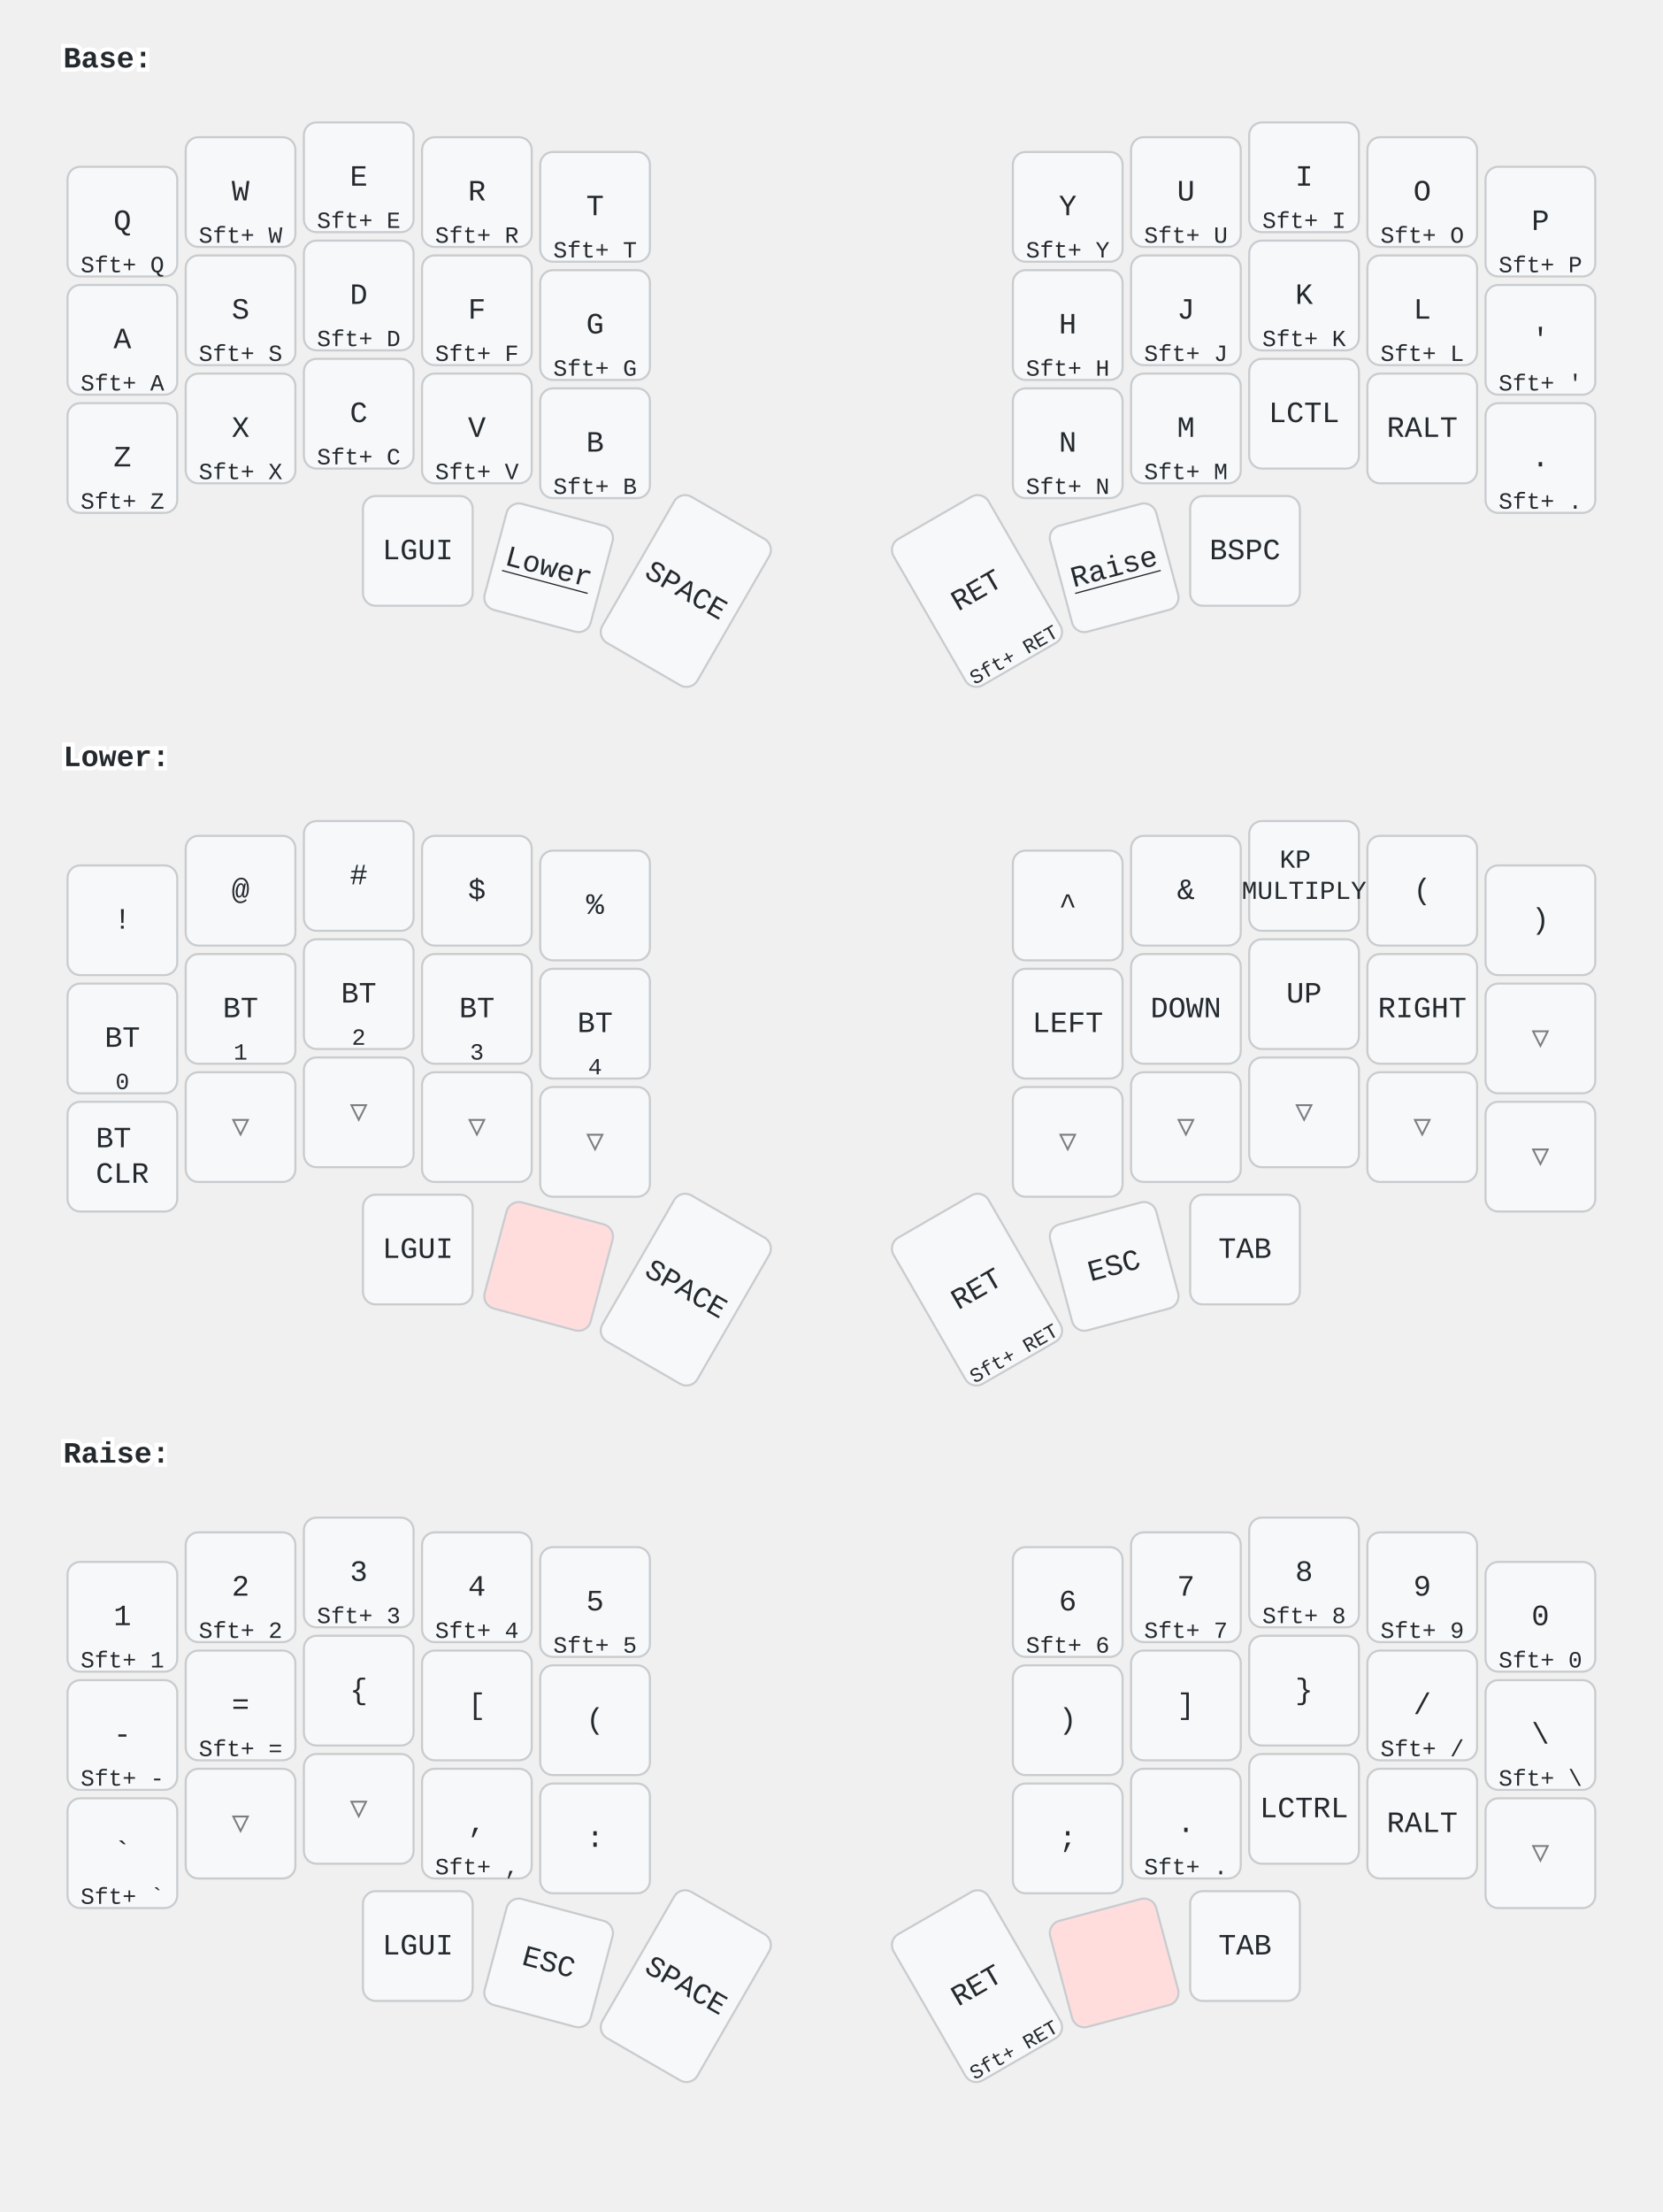
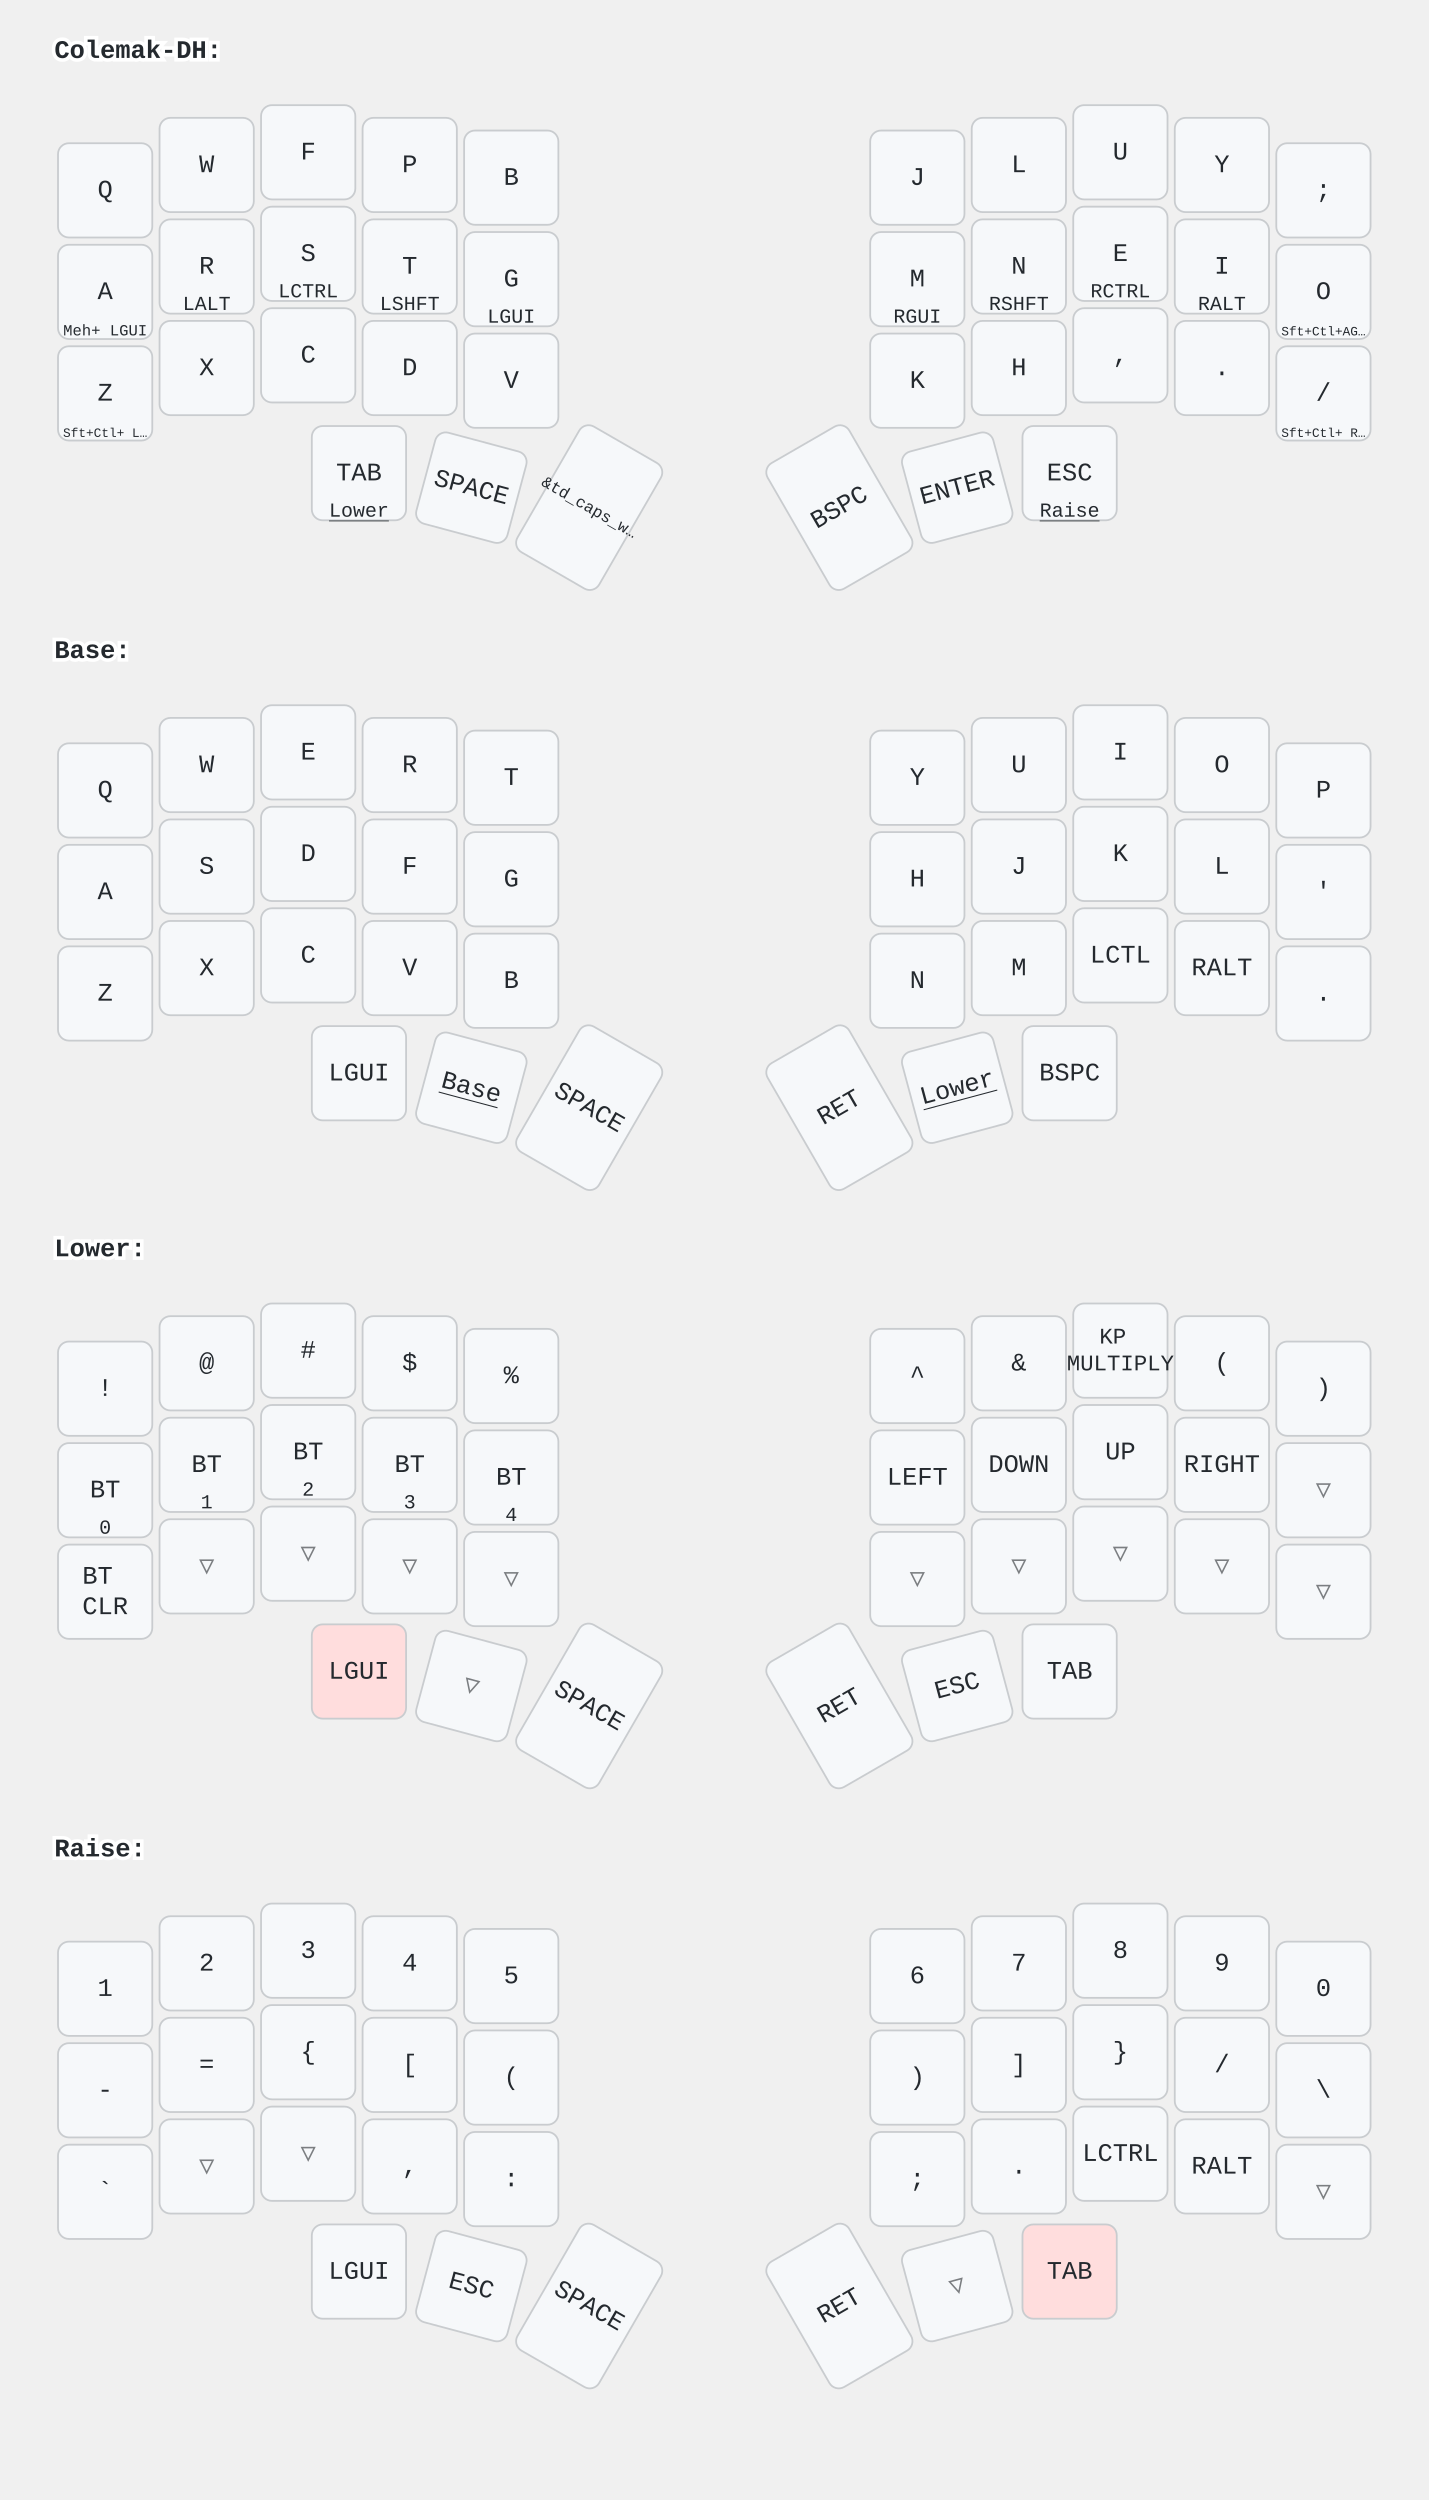
- <svg xmlns="http://www.w3.org/2000/svg" width="788" height="1048" viewBox="0 0 788 1048" class="keymap">
+ <svg xmlns="http://www.w3.org/2000/svg" width="788" height="1379" viewBox="0 0 788 1379" class="keymap">
  <style>/* inherit to force styles through use tags */
svg path {
    fill: inherit;
}

/* font and background color specifications */
svg.keymap {
    font-family: SFMono-Regular,Consolas,Liberation Mono,Menlo,monospace;
    font-size: 14px;
    font-kerning: normal;
    text-rendering: optimizeLegibility;
    fill: #24292e;
}

/* default key styling */
rect.key {
    fill: #f6f8fa;
}

rect.key, rect.combo {
    stroke: #c9cccf;
    stroke-width: 1;
}

/* default key side styling, only used is draw_key_sides is set */
rect.side {
    filter: brightness(90%);
}

/* color accent for combo boxes */
rect.combo, rect.combo-separate {
    fill: #cdf;
}

/* color accent for held keys */
rect.held, rect.combo.held {
    fill: #fdd;
}

/* color accent for ghost (optional) keys */
rect.ghost, rect.combo.ghost {
    stroke-dasharray: 4, 4;
    stroke-width: 2;
}

text {
    text-anchor: middle;
    dominant-baseline: middle;
}

/* styling for layer labels */
text.label {
    font-weight: bold;
    text-anchor: start;
    stroke: white;
    stroke-width: 4;
    paint-order: stroke;
}

/* styling for optional footer */
text.footer {
    text-anchor: end;
    dominant-baseline: auto;
    stroke: white;
    stroke-width: 4;
    paint-order: stroke;
}

/* styling for combo tap, and key hold/shifted label text */
text.combo, text.hold, text.shifted {
    font-size: 11px;
}

text.hold {
    text-anchor: middle;
    dominant-baseline: auto;
}

text.shifted {
    text-anchor: middle;
    dominant-baseline: hanging;
}

text.layer-activator {
    text-decoration: underline;
}

/* styling for hold/shifted label text in combo box */
text.combo.hold, text.combo.shifted {
    font-size: 8px;
}

/* lighter symbol for transparent keys */
text.trans {
    fill: #7b7e81;
}

/* styling for combo dendrons */
path.combo {
    stroke-width: 1;
    stroke: gray;
    fill: none;
}

/* Start Tabler Icons Cleanup */
/* cannot use height/width with glyphs */
.icon-tabler &gt; path {
    fill: inherit;
    stroke: inherit;
    stroke-width: 2;
}
/* hide tabler's default box */
.icon-tabler &gt; path[stroke="none"][fill="none"] {
    visibility: hidden;
}
/* End Tabler Icons Cleanup */
</style>
-   <g transform="translate(30, 0)" class="layer-Base">
+   <g transform="translate(30, 0)" class="layer-Colemak-DH">
+     <text x="0" y="28" class="label" id="Colemak-DH">Colemak-DH:</text>
+     <g transform="translate(0, 56)">
+       <g transform="translate(28, 49)" class="key keypos-0">
+         <rect rx="6" ry="6" x="-26" y="-26" width="52" height="52" class="key" />
+         <text x="0" y="0" class="key tap">Q</text>
+       </g>
+       <g transform="translate(84, 35)" class="key keypos-1">
+         <rect rx="6" ry="6" x="-26" y="-26" width="52" height="52" class="key" />
+         <text x="0" y="0" class="key tap">W</text>
+       </g>
+       <g transform="translate(140, 28)" class="key keypos-2">
+         <rect rx="6" ry="6" x="-26" y="-26" width="52" height="52" class="key" />
+         <text x="0" y="0" class="key tap">F</text>
+       </g>
+       <g transform="translate(196, 35)" class="key keypos-3">
+         <rect rx="6" ry="6" x="-26" y="-26" width="52" height="52" class="key" />
+         <text x="0" y="0" class="key tap">P</text>
+       </g>
+       <g transform="translate(252, 42)" class="key keypos-4">
+         <rect rx="6" ry="6" x="-26" y="-26" width="52" height="52" class="key" />
+         <text x="0" y="0" class="key tap">B</text>
+       </g>
+       <g transform="translate(476, 42)" class="key keypos-5">
+         <rect rx="6" ry="6" x="-26" y="-26" width="52" height="52" class="key" />
+         <text x="0" y="0" class="key tap">J</text>
+       </g>
+       <g transform="translate(532, 35)" class="key keypos-6">
+         <rect rx="6" ry="6" x="-26" y="-26" width="52" height="52" class="key" />
+         <text x="0" y="0" class="key tap">L</text>
+       </g>
+       <g transform="translate(588, 28)" class="key keypos-7">
+         <rect rx="6" ry="6" x="-26" y="-26" width="52" height="52" class="key" />
+         <text x="0" y="0" class="key tap">U</text>
+       </g>
+       <g transform="translate(644, 35)" class="key keypos-8">
+         <rect rx="6" ry="6" x="-26" y="-26" width="52" height="52" class="key" />
+         <text x="0" y="0" class="key tap">Y</text>
+       </g>
+       <g transform="translate(700, 49)" class="key keypos-9">
+         <rect rx="6" ry="6" x="-26" y="-26" width="52" height="52" class="key" />
+         <text x="0" y="0" class="key tap">;</text>
+       </g>
+       <g transform="translate(28, 105)" class="key keypos-10">
+         <rect rx="6" ry="6" x="-26" y="-26" width="52" height="52" class="key" />
+         <text x="0" y="0" class="key tap">A</text>
+         <text x="0" y="24" class="key hold">
+           <tspan style="font-size: 78%">Meh+ LGUI</tspan>
+         </text>
+       </g>
+       <g transform="translate(84, 91)" class="key keypos-11">
+         <rect rx="6" ry="6" x="-26" y="-26" width="52" height="52" class="key" />
+         <text x="0" y="0" class="key tap">R</text>
+         <text x="0" y="24" class="key hold">LALT</text>
+       </g>
+       <g transform="translate(140, 84)" class="key keypos-12">
+         <rect rx="6" ry="6" x="-26" y="-26" width="52" height="52" class="key" />
+         <text x="0" y="0" class="key tap">S</text>
+         <text x="0" y="24" class="key hold">LCTRL</text>
+       </g>
+       <g transform="translate(196, 91)" class="key keypos-13">
+         <rect rx="6" ry="6" x="-26" y="-26" width="52" height="52" class="key" />
+         <text x="0" y="0" class="key tap">T</text>
+         <text x="0" y="24" class="key hold">LSHFT</text>
+       </g>
+       <g transform="translate(252, 98)" class="key keypos-14">
+         <rect rx="6" ry="6" x="-26" y="-26" width="52" height="52" class="key" />
+         <text x="0" y="0" class="key tap">G</text>
+         <text x="0" y="24" class="key hold">LGUI</text>
+       </g>
+       <g transform="translate(476, 98)" class="key keypos-15">
+         <rect rx="6" ry="6" x="-26" y="-26" width="52" height="52" class="key" />
+         <text x="0" y="0" class="key tap">M</text>
+         <text x="0" y="24" class="key hold">RGUI</text>
+       </g>
+       <g transform="translate(532, 91)" class="key keypos-16">
+         <rect rx="6" ry="6" x="-26" y="-26" width="52" height="52" class="key" />
+         <text x="0" y="0" class="key tap">N</text>
+         <text x="0" y="24" class="key hold">RSHFT</text>
+       </g>
+       <g transform="translate(588, 84)" class="key keypos-17">
+         <rect rx="6" ry="6" x="-26" y="-26" width="52" height="52" class="key" />
+         <text x="0" y="0" class="key tap">E</text>
+         <text x="0" y="24" class="key hold">RCTRL</text>
+       </g>
+       <g transform="translate(644, 91)" class="key keypos-18">
+         <rect rx="6" ry="6" x="-26" y="-26" width="52" height="52" class="key" />
+         <text x="0" y="0" class="key tap">I</text>
+         <text x="0" y="24" class="key hold">RALT</text>
+       </g>
+       <g transform="translate(700, 105)" class="key keypos-19">
+         <rect rx="6" ry="6" x="-26" y="-26" width="52" height="52" class="key" />
+         <text x="0" y="0" class="key tap">O</text>
+         <text x="0" y="24" class="key hold">
+           <tspan style="font-size: 64%">Sft+Ctl+AG…</tspan>
+         </text>
+       </g>
+       <g transform="translate(28, 161)" class="key keypos-20">
+         <rect rx="6" ry="6" x="-26" y="-26" width="52" height="52" class="key" />
+         <text x="0" y="0" class="key tap">Z</text>
+         <text x="0" y="24" class="key hold">
+           <tspan style="font-size: 64%">Sft+Ctl+ L…</tspan>
+         </text>
+       </g>
+       <g transform="translate(84, 147)" class="key keypos-21">
+         <rect rx="6" ry="6" x="-26" y="-26" width="52" height="52" class="key" />
+         <text x="0" y="0" class="key tap">X</text>
+       </g>
+       <g transform="translate(140, 140)" class="key keypos-22">
+         <rect rx="6" ry="6" x="-26" y="-26" width="52" height="52" class="key" />
+         <text x="0" y="0" class="key tap">C</text>
+       </g>
+       <g transform="translate(196, 147)" class="key keypos-23">
+         <rect rx="6" ry="6" x="-26" y="-26" width="52" height="52" class="key" />
+         <text x="0" y="0" class="key tap">D</text>
+       </g>
+       <g transform="translate(252, 154)" class="key keypos-24">
+         <rect rx="6" ry="6" x="-26" y="-26" width="52" height="52" class="key" />
+         <text x="0" y="0" class="key tap">V</text>
+       </g>
+       <g transform="translate(476, 154)" class="key keypos-25">
+         <rect rx="6" ry="6" x="-26" y="-26" width="52" height="52" class="key" />
+         <text x="0" y="0" class="key tap">K</text>
+       </g>
+       <g transform="translate(532, 147)" class="key keypos-26">
+         <rect rx="6" ry="6" x="-26" y="-26" width="52" height="52" class="key" />
+         <text x="0" y="0" class="key tap">H</text>
+       </g>
+       <g transform="translate(588, 140)" class="key keypos-27">
+         <rect rx="6" ry="6" x="-26" y="-26" width="52" height="52" class="key" />
+         <text x="0" y="0" class="key tap">,</text>
+       </g>
+       <g transform="translate(644, 147)" class="key keypos-28">
+         <rect rx="6" ry="6" x="-26" y="-26" width="52" height="52" class="key" />
+         <text x="0" y="0" class="key tap">.</text>
+       </g>
+       <g transform="translate(700, 161)" class="key keypos-29">
+         <rect rx="6" ry="6" x="-26" y="-26" width="52" height="52" class="key" />
+         <text x="0" y="0" class="key tap">/</text>
+         <text x="0" y="24" class="key hold">
+           <tspan style="font-size: 64%">Sft+Ctl+ R…</tspan>
+         </text>
+       </g>
+       <g transform="translate(168, 205)" class="key keypos-30">
+         <rect rx="6" ry="6" x="-26" y="-26" width="52" height="52" class="key" />
+         <text x="0" y="0" class="key tap">TAB</text>
+         <a href="#Lower">
+           <text x="0" y="24" class="key hold layer-activator">Lower</text>
+         </a>
+       </g>
+       <g transform="translate(230, 213) rotate(15.0)" class="key keypos-31">
+         <rect rx="6" ry="6" x="-26" y="-26" width="52" height="52" class="key" />
+         <text x="0" y="0" class="key tap">SPACE</text>
+       </g>
+       <g transform="translate(295, 224) rotate(30.0)" class="key keypos-32">
+         <rect rx="6" ry="6" x="-26" y="-40" width="52" height="80" class="key" />
+         <text x="0" y="0" class="key tap">
+           <tspan style="font-size: 64%">&amp;td_caps_w…</tspan>
+         </text>
+       </g>
+       <g transform="translate(433, 224) rotate(-30.0)" class="key keypos-33">
+         <rect rx="6" ry="6" x="-26" y="-40" width="52" height="80" class="key" />
+         <text x="0" y="0" class="key tap">BSPC</text>
+       </g>
+       <g transform="translate(498, 213) rotate(-15.0)" class="key keypos-34">
+         <rect rx="6" ry="6" x="-26" y="-26" width="52" height="52" class="key" />
+         <text x="0" y="0" class="key tap">ENTER</text>
+       </g>
+       <g transform="translate(560, 205)" class="key keypos-35">
+         <rect rx="6" ry="6" x="-26" y="-26" width="52" height="52" class="key" />
+         <text x="0" y="0" class="key tap">ESC</text>
+         <a href="#Raise">
+           <text x="0" y="24" class="key hold layer-activator">Raise</text>
+         </a>
+       </g>
+     </g>
+   </g>
+   <g transform="translate(30, 331)" class="layer-Base">
    <text x="0" y="28" class="label" id="Base">Base:</text>
    <g transform="translate(0, 56)">
      <g transform="translate(28, 49)" class="key keypos-0">
        <rect rx="6" ry="6" x="-26" y="-26" width="52" height="52" class="key" />
        <text x="0" y="0" class="key tap">Q</text>
-         <text x="0" y="24" class="key hold">Sft+ Q</text>
      </g>
      <g transform="translate(84, 35)" class="key keypos-1">
        <rect rx="6" ry="6" x="-26" y="-26" width="52" height="52" class="key" />
        <text x="0" y="0" class="key tap">W</text>
-         <text x="0" y="24" class="key hold">Sft+ W</text>
      </g>
      <g transform="translate(140, 28)" class="key keypos-2">
        <rect rx="6" ry="6" x="-26" y="-26" width="52" height="52" class="key" />
        <text x="0" y="0" class="key tap">E</text>
-         <text x="0" y="24" class="key hold">Sft+ E</text>
      </g>
      <g transform="translate(196, 35)" class="key keypos-3">
        <rect rx="6" ry="6" x="-26" y="-26" width="52" height="52" class="key" />
        <text x="0" y="0" class="key tap">R</text>
-         <text x="0" y="24" class="key hold">Sft+ R</text>
      </g>
      <g transform="translate(252, 42)" class="key keypos-4">
        <rect rx="6" ry="6" x="-26" y="-26" width="52" height="52" class="key" />
        <text x="0" y="0" class="key tap">T</text>
-         <text x="0" y="24" class="key hold">Sft+ T</text>
      </g>
      <g transform="translate(476, 42)" class="key keypos-5">
        <rect rx="6" ry="6" x="-26" y="-26" width="52" height="52" class="key" />
        <text x="0" y="0" class="key tap">Y</text>
-         <text x="0" y="24" class="key hold">Sft+ Y</text>
      </g>
      <g transform="translate(532, 35)" class="key keypos-6">
        <rect rx="6" ry="6" x="-26" y="-26" width="52" height="52" class="key" />
        <text x="0" y="0" class="key tap">U</text>
-         <text x="0" y="24" class="key hold">Sft+ U</text>
      </g>
      <g transform="translate(588, 28)" class="key keypos-7">
        <rect rx="6" ry="6" x="-26" y="-26" width="52" height="52" class="key" />
        <text x="0" y="0" class="key tap">I</text>
-         <text x="0" y="24" class="key hold">Sft+ I</text>
      </g>
      <g transform="translate(644, 35)" class="key keypos-8">
        <rect rx="6" ry="6" x="-26" y="-26" width="52" height="52" class="key" />
        <text x="0" y="0" class="key tap">O</text>
-         <text x="0" y="24" class="key hold">Sft+ O</text>
      </g>
      <g transform="translate(700, 49)" class="key keypos-9">
        <rect rx="6" ry="6" x="-26" y="-26" width="52" height="52" class="key" />
        <text x="0" y="0" class="key tap">P</text>
-         <text x="0" y="24" class="key hold">Sft+ P</text>
      </g>
      <g transform="translate(28, 105)" class="key keypos-10">
        <rect rx="6" ry="6" x="-26" y="-26" width="52" height="52" class="key" />
        <text x="0" y="0" class="key tap">A</text>
-         <text x="0" y="24" class="key hold">Sft+ A</text>
      </g>
      <g transform="translate(84, 91)" class="key keypos-11">
        <rect rx="6" ry="6" x="-26" y="-26" width="52" height="52" class="key" />
        <text x="0" y="0" class="key tap">S</text>
-         <text x="0" y="24" class="key hold">Sft+ S</text>
      </g>
      <g transform="translate(140, 84)" class="key keypos-12">
        <rect rx="6" ry="6" x="-26" y="-26" width="52" height="52" class="key" />
        <text x="0" y="0" class="key tap">D</text>
-         <text x="0" y="24" class="key hold">Sft+ D</text>
      </g>
      <g transform="translate(196, 91)" class="key keypos-13">
        <rect rx="6" ry="6" x="-26" y="-26" width="52" height="52" class="key" />
        <text x="0" y="0" class="key tap">F</text>
-         <text x="0" y="24" class="key hold">Sft+ F</text>
      </g>
      <g transform="translate(252, 98)" class="key keypos-14">
        <rect rx="6" ry="6" x="-26" y="-26" width="52" height="52" class="key" />
        <text x="0" y="0" class="key tap">G</text>
-         <text x="0" y="24" class="key hold">Sft+ G</text>
      </g>
      <g transform="translate(476, 98)" class="key keypos-15">
        <rect rx="6" ry="6" x="-26" y="-26" width="52" height="52" class="key" />
        <text x="0" y="0" class="key tap">H</text>
-         <text x="0" y="24" class="key hold">Sft+ H</text>
      </g>
      <g transform="translate(532, 91)" class="key keypos-16">
        <rect rx="6" ry="6" x="-26" y="-26" width="52" height="52" class="key" />
        <text x="0" y="0" class="key tap">J</text>
-         <text x="0" y="24" class="key hold">Sft+ J</text>
      </g>
      <g transform="translate(588, 84)" class="key keypos-17">
        <rect rx="6" ry="6" x="-26" y="-26" width="52" height="52" class="key" />
        <text x="0" y="0" class="key tap">K</text>
-         <text x="0" y="24" class="key hold">Sft+ K</text>
      </g>
      <g transform="translate(644, 91)" class="key keypos-18">
        <rect rx="6" ry="6" x="-26" y="-26" width="52" height="52" class="key" />
        <text x="0" y="0" class="key tap">L</text>
-         <text x="0" y="24" class="key hold">Sft+ L</text>
      </g>
      <g transform="translate(700, 105)" class="key keypos-19">
        <rect rx="6" ry="6" x="-26" y="-26" width="52" height="52" class="key" />
        <text x="0" y="0" class="key tap">'</text>
-         <text x="0" y="24" class="key hold">Sft+ '</text>
      </g>
      <g transform="translate(28, 161)" class="key keypos-20">
        <rect rx="6" ry="6" x="-26" y="-26" width="52" height="52" class="key" />
        <text x="0" y="0" class="key tap">Z</text>
-         <text x="0" y="24" class="key hold">Sft+ Z</text>
      </g>
      <g transform="translate(84, 147)" class="key keypos-21">
        <rect rx="6" ry="6" x="-26" y="-26" width="52" height="52" class="key" />
        <text x="0" y="0" class="key tap">X</text>
-         <text x="0" y="24" class="key hold">Sft+ X</text>
      </g>
      <g transform="translate(140, 140)" class="key keypos-22">
        <rect rx="6" ry="6" x="-26" y="-26" width="52" height="52" class="key" />
        <text x="0" y="0" class="key tap">C</text>
-         <text x="0" y="24" class="key hold">Sft+ C</text>
      </g>
      <g transform="translate(196, 147)" class="key keypos-23">
        <rect rx="6" ry="6" x="-26" y="-26" width="52" height="52" class="key" />
        <text x="0" y="0" class="key tap">V</text>
-         <text x="0" y="24" class="key hold">Sft+ V</text>
      </g>
      <g transform="translate(252, 154)" class="key keypos-24">
        <rect rx="6" ry="6" x="-26" y="-26" width="52" height="52" class="key" />
        <text x="0" y="0" class="key tap">B</text>
-         <text x="0" y="24" class="key hold">Sft+ B</text>
      </g>
      <g transform="translate(476, 154)" class="key keypos-25">
        <rect rx="6" ry="6" x="-26" y="-26" width="52" height="52" class="key" />
        <text x="0" y="0" class="key tap">N</text>
-         <text x="0" y="24" class="key hold">Sft+ N</text>
      </g>
      <g transform="translate(532, 147)" class="key keypos-26">
        <rect rx="6" ry="6" x="-26" y="-26" width="52" height="52" class="key" />
        <text x="0" y="0" class="key tap">M</text>
-         <text x="0" y="24" class="key hold">Sft+ M</text>
      </g>
      <g transform="translate(588, 140)" class="key keypos-27">
        <rect rx="6" ry="6" x="-26" y="-26" width="52" height="52" class="key" />
        <text x="0" y="0" class="key tap">LCTL</text>
      </g>
      <g transform="translate(644, 147)" class="key keypos-28">
        <rect rx="6" ry="6" x="-26" y="-26" width="52" height="52" class="key" />
        <text x="0" y="0" class="key tap">RALT</text>
      </g>
      <g transform="translate(700, 161)" class="key keypos-29">
        <rect rx="6" ry="6" x="-26" y="-26" width="52" height="52" class="key" />
        <text x="0" y="0" class="key tap">.</text>
-         <text x="0" y="24" class="key hold">Sft+ .</text>
      </g>
      <g transform="translate(168, 205)" class="key keypos-30">
        <rect rx="6" ry="6" x="-26" y="-26" width="52" height="52" class="key" />
        <text x="0" y="0" class="key tap">LGUI</text>
      </g>
      <g transform="translate(230, 213) rotate(15.0)" class="key keypos-31">
+         <rect rx="6" ry="6" x="-26" y="-26" width="52" height="52" class="key" />
+         <a href="#Base">
+           <text x="0" y="0" class="key tap layer-activator">Base</text>
+         </a>
+       </g>
+       <g transform="translate(295, 224) rotate(30.0)" class="key keypos-32">
+         <rect rx="6" ry="6" x="-26" y="-40" width="52" height="80" class="key" />
+         <text x="0" y="0" class="key tap">SPACE</text>
+       </g>
+       <g transform="translate(433, 224) rotate(-30.0)" class="key keypos-33">
+         <rect rx="6" ry="6" x="-26" y="-40" width="52" height="80" class="key" />
+         <text x="0" y="0" class="key tap">RET</text>
+       </g>
+       <g transform="translate(498, 213) rotate(-15.0)" class="key keypos-34">
        <rect rx="6" ry="6" x="-26" y="-26" width="52" height="52" class="key" />
        <a href="#Lower">
          <text x="0" y="0" class="key tap layer-activator">Lower</text>
        </a>
      </g>
-       <g transform="translate(295, 224) rotate(30.0)" class="key keypos-32">
-         <rect rx="6" ry="6" x="-26" y="-40" width="52" height="80" class="key" />
-         <text x="0" y="0" class="key tap">SPACE</text>
-       </g>
-       <g transform="translate(433, 224) rotate(-30.0)" class="key keypos-33">
-         <rect rx="6" ry="6" x="-26" y="-40" width="52" height="80" class="key" />
-         <text x="0" y="0" class="key tap">RET</text>
-         <text x="0" y="38" class="key hold">
-           <tspan style="font-size: 88%">Sft+ RET</tspan>
-         </text>
-       </g>
-       <g transform="translate(498, 213) rotate(-15.0)" class="key keypos-34">
-         <rect rx="6" ry="6" x="-26" y="-26" width="52" height="52" class="key" />
-         <a href="#Raise">
-           <text x="0" y="0" class="key tap layer-activator">Raise</text>
-         </a>
-       </g>
      <g transform="translate(560, 205)" class="key keypos-35">
        <rect rx="6" ry="6" x="-26" y="-26" width="52" height="52" class="key" />
        <text x="0" y="0" class="key tap">BSPC</text>
      </g>
    </g>
  </g>
-   <g transform="translate(30, 331)" class="layer-Lower">
+   <g transform="translate(30, 661)" class="layer-Lower">
    <text x="0" y="28" class="label" id="Lower">Lower:</text>
    <g transform="translate(0, 56)">
      <g transform="translate(28, 49)" class="key keypos-0">
        <rect rx="6" ry="6" x="-26" y="-26" width="52" height="52" class="key" />
        <text x="0" y="0" class="key tap">!</text>
      </g>
      <g transform="translate(84, 35)" class="key keypos-1">
        <rect rx="6" ry="6" x="-26" y="-26" width="52" height="52" class="key" />
        <text x="0" y="0" class="key tap">@</text>
      </g>
      <g transform="translate(140, 28)" class="key keypos-2">
        <rect rx="6" ry="6" x="-26" y="-26" width="52" height="52" class="key" />
        <text x="0" y="0" class="key tap">#</text>
      </g>
      <g transform="translate(196, 35)" class="key keypos-3">
        <rect rx="6" ry="6" x="-26" y="-26" width="52" height="52" class="key" />
        <text x="0" y="0" class="key tap">$</text>
      </g>
      <g transform="translate(252, 42)" class="key keypos-4">
        <rect rx="6" ry="6" x="-26" y="-26" width="52" height="52" class="key" />
        <text x="0" y="0" class="key tap">%</text>
      </g>
      <g transform="translate(476, 42)" class="key keypos-5">
        <rect rx="6" ry="6" x="-26" y="-26" width="52" height="52" class="key" />
        <text x="0" y="0" class="key tap">^</text>
      </g>
      <g transform="translate(532, 35)" class="key keypos-6">
        <rect rx="6" ry="6" x="-26" y="-26" width="52" height="52" class="key" />
        <text x="0" y="0" class="key tap">&amp;</text>
      </g>
      <g transform="translate(588, 28)" class="key keypos-7">
        <rect rx="6" ry="6" x="-26" y="-26" width="52" height="52" class="key" />
        <text x="0" y="0" class="key tap">
          <tspan x="0" dy="-0.6em" style="font-size: 88%">KP</tspan>
          <tspan x="0" dy="1.2em" style="font-size: 88%">MULTIPLY</tspan>
        </text>
      </g>
      <g transform="translate(644, 35)" class="key keypos-8">
        <rect rx="6" ry="6" x="-26" y="-26" width="52" height="52" class="key" />
        <text x="0" y="0" class="key tap">(</text>
      </g>
      <g transform="translate(700, 49)" class="key keypos-9">
        <rect rx="6" ry="6" x="-26" y="-26" width="52" height="52" class="key" />
        <text x="0" y="0" class="key tap">)</text>
      </g>
      <g transform="translate(28, 105)" class="key keypos-10">
        <rect rx="6" ry="6" x="-26" y="-26" width="52" height="52" class="key" />
        <text x="0" y="0" class="key tap">BT</text>
        <text x="0" y="24" class="key hold">0</text>
      </g>
      <g transform="translate(84, 91)" class="key keypos-11">
        <rect rx="6" ry="6" x="-26" y="-26" width="52" height="52" class="key" />
        <text x="0" y="0" class="key tap">BT</text>
        <text x="0" y="24" class="key hold">1</text>
      </g>
      <g transform="translate(140, 84)" class="key keypos-12">
        <rect rx="6" ry="6" x="-26" y="-26" width="52" height="52" class="key" />
        <text x="0" y="0" class="key tap">BT</text>
        <text x="0" y="24" class="key hold">2</text>
      </g>
      <g transform="translate(196, 91)" class="key keypos-13">
        <rect rx="6" ry="6" x="-26" y="-26" width="52" height="52" class="key" />
        <text x="0" y="0" class="key tap">BT</text>
        <text x="0" y="24" class="key hold">3</text>
      </g>
      <g transform="translate(252, 98)" class="key keypos-14">
        <rect rx="6" ry="6" x="-26" y="-26" width="52" height="52" class="key" />
        <text x="0" y="0" class="key tap">BT</text>
        <text x="0" y="24" class="key hold">4</text>
      </g>
      <g transform="translate(476, 98)" class="key keypos-15">
        <rect rx="6" ry="6" x="-26" y="-26" width="52" height="52" class="key" />
        <text x="0" y="0" class="key tap">LEFT</text>
      </g>
      <g transform="translate(532, 91)" class="key keypos-16">
        <rect rx="6" ry="6" x="-26" y="-26" width="52" height="52" class="key" />
        <text x="0" y="0" class="key tap">DOWN</text>
      </g>
      <g transform="translate(588, 84)" class="key keypos-17">
        <rect rx="6" ry="6" x="-26" y="-26" width="52" height="52" class="key" />
        <text x="0" y="0" class="key tap">UP</text>
      </g>
      <g transform="translate(644, 91)" class="key keypos-18">
        <rect rx="6" ry="6" x="-26" y="-26" width="52" height="52" class="key" />
        <text x="0" y="0" class="key tap">RIGHT</text>
      </g>
      <g transform="translate(700, 105)" class="key trans keypos-19">
        <rect rx="6" ry="6" x="-26" y="-26" width="52" height="52" class="key trans" />
        <text x="0" y="0" class="key trans tap">▽</text>
      </g>
      <g transform="translate(28, 161)" class="key keypos-20">
        <rect rx="6" ry="6" x="-26" y="-26" width="52" height="52" class="key" />
        <text x="0" y="0" class="key tap">
          <tspan x="0" dy="-0.6em">BT</tspan>
          <tspan x="0" dy="1.2em">CLR</tspan>
        </text>
      </g>
      <g transform="translate(84, 147)" class="key trans keypos-21">
        <rect rx="6" ry="6" x="-26" y="-26" width="52" height="52" class="key trans" />
        <text x="0" y="0" class="key trans tap">▽</text>
      </g>
      <g transform="translate(140, 140)" class="key trans keypos-22">
        <rect rx="6" ry="6" x="-26" y="-26" width="52" height="52" class="key trans" />
        <text x="0" y="0" class="key trans tap">▽</text>
      </g>
      <g transform="translate(196, 147)" class="key trans keypos-23">
        <rect rx="6" ry="6" x="-26" y="-26" width="52" height="52" class="key trans" />
        <text x="0" y="0" class="key trans tap">▽</text>
      </g>
      <g transform="translate(252, 154)" class="key trans keypos-24">
        <rect rx="6" ry="6" x="-26" y="-26" width="52" height="52" class="key trans" />
        <text x="0" y="0" class="key trans tap">▽</text>
      </g>
      <g transform="translate(476, 154)" class="key trans keypos-25">
        <rect rx="6" ry="6" x="-26" y="-26" width="52" height="52" class="key trans" />
        <text x="0" y="0" class="key trans tap">▽</text>
      </g>
      <g transform="translate(532, 147)" class="key trans keypos-26">
        <rect rx="6" ry="6" x="-26" y="-26" width="52" height="52" class="key trans" />
        <text x="0" y="0" class="key trans tap">▽</text>
      </g>
      <g transform="translate(588, 140)" class="key trans keypos-27">
        <rect rx="6" ry="6" x="-26" y="-26" width="52" height="52" class="key trans" />
        <text x="0" y="0" class="key trans tap">▽</text>
      </g>
      <g transform="translate(644, 147)" class="key trans keypos-28">
        <rect rx="6" ry="6" x="-26" y="-26" width="52" height="52" class="key trans" />
        <text x="0" y="0" class="key trans tap">▽</text>
      </g>
      <g transform="translate(700, 161)" class="key trans keypos-29">
        <rect rx="6" ry="6" x="-26" y="-26" width="52" height="52" class="key trans" />
        <text x="0" y="0" class="key trans tap">▽</text>
      </g>
-       <g transform="translate(168, 205)" class="key keypos-30">
-         <rect rx="6" ry="6" x="-26" y="-26" width="52" height="52" class="key" />
-         <text x="0" y="0" class="key tap">LGUI</text>
-       </g>
-       <g transform="translate(230, 213) rotate(15.0)" class="key held keypos-31">
+       <g transform="translate(168, 205)" class="key held keypos-30">
        <rect rx="6" ry="6" x="-26" y="-26" width="52" height="52" class="key held" />
+         <text x="0" y="0" class="key held tap">LGUI</text>
+       </g>
+       <g transform="translate(230, 213) rotate(15.0)" class="key trans keypos-31">
+         <rect rx="6" ry="6" x="-26" y="-26" width="52" height="52" class="key trans" />
+         <text x="0" y="0" class="key trans tap">▽</text>
      </g>
      <g transform="translate(295, 224) rotate(30.0)" class="key keypos-32">
        <rect rx="6" ry="6" x="-26" y="-40" width="52" height="80" class="key" />
        <text x="0" y="0" class="key tap">SPACE</text>
      </g>
      <g transform="translate(433, 224) rotate(-30.0)" class="key keypos-33">
        <rect rx="6" ry="6" x="-26" y="-40" width="52" height="80" class="key" />
        <text x="0" y="0" class="key tap">RET</text>
-         <text x="0" y="38" class="key hold">
-           <tspan style="font-size: 88%">Sft+ RET</tspan>
-         </text>
      </g>
      <g transform="translate(498, 213) rotate(-15.0)" class="key keypos-34">
        <rect rx="6" ry="6" x="-26" y="-26" width="52" height="52" class="key" />
        <text x="0" y="0" class="key tap">ESC</text>
      </g>
      <g transform="translate(560, 205)" class="key keypos-35">
        <rect rx="6" ry="6" x="-26" y="-26" width="52" height="52" class="key" />
        <text x="0" y="0" class="key tap">TAB</text>
      </g>
    </g>
  </g>
-   <g transform="translate(30, 661)" class="layer-Raise">
+   <g transform="translate(30, 992)" class="layer-Raise">
    <text x="0" y="28" class="label" id="Raise">Raise:</text>
    <g transform="translate(0, 56)">
      <g transform="translate(28, 49)" class="key keypos-0">
        <rect rx="6" ry="6" x="-26" y="-26" width="52" height="52" class="key" />
        <text x="0" y="0" class="key tap">1</text>
-         <text x="0" y="24" class="key hold">Sft+ 1</text>
      </g>
      <g transform="translate(84, 35)" class="key keypos-1">
        <rect rx="6" ry="6" x="-26" y="-26" width="52" height="52" class="key" />
        <text x="0" y="0" class="key tap">2</text>
-         <text x="0" y="24" class="key hold">Sft+ 2</text>
      </g>
      <g transform="translate(140, 28)" class="key keypos-2">
        <rect rx="6" ry="6" x="-26" y="-26" width="52" height="52" class="key" />
        <text x="0" y="0" class="key tap">3</text>
-         <text x="0" y="24" class="key hold">Sft+ 3</text>
      </g>
      <g transform="translate(196, 35)" class="key keypos-3">
        <rect rx="6" ry="6" x="-26" y="-26" width="52" height="52" class="key" />
        <text x="0" y="0" class="key tap">4</text>
-         <text x="0" y="24" class="key hold">Sft+ 4</text>
      </g>
      <g transform="translate(252, 42)" class="key keypos-4">
        <rect rx="6" ry="6" x="-26" y="-26" width="52" height="52" class="key" />
        <text x="0" y="0" class="key tap">5</text>
-         <text x="0" y="24" class="key hold">Sft+ 5</text>
      </g>
      <g transform="translate(476, 42)" class="key keypos-5">
        <rect rx="6" ry="6" x="-26" y="-26" width="52" height="52" class="key" />
        <text x="0" y="0" class="key tap">6</text>
-         <text x="0" y="24" class="key hold">Sft+ 6</text>
      </g>
      <g transform="translate(532, 35)" class="key keypos-6">
        <rect rx="6" ry="6" x="-26" y="-26" width="52" height="52" class="key" />
        <text x="0" y="0" class="key tap">7</text>
-         <text x="0" y="24" class="key hold">Sft+ 7</text>
      </g>
      <g transform="translate(588, 28)" class="key keypos-7">
        <rect rx="6" ry="6" x="-26" y="-26" width="52" height="52" class="key" />
        <text x="0" y="0" class="key tap">8</text>
-         <text x="0" y="24" class="key hold">Sft+ 8</text>
      </g>
      <g transform="translate(644, 35)" class="key keypos-8">
        <rect rx="6" ry="6" x="-26" y="-26" width="52" height="52" class="key" />
        <text x="0" y="0" class="key tap">9</text>
-         <text x="0" y="24" class="key hold">Sft+ 9</text>
      </g>
      <g transform="translate(700, 49)" class="key keypos-9">
        <rect rx="6" ry="6" x="-26" y="-26" width="52" height="52" class="key" />
        <text x="0" y="0" class="key tap">0</text>
-         <text x="0" y="24" class="key hold">Sft+ 0</text>
      </g>
      <g transform="translate(28, 105)" class="key keypos-10">
        <rect rx="6" ry="6" x="-26" y="-26" width="52" height="52" class="key" />
        <text x="0" y="0" class="key tap">-</text>
-         <text x="0" y="24" class="key hold">Sft+ -</text>
      </g>
      <g transform="translate(84, 91)" class="key keypos-11">
        <rect rx="6" ry="6" x="-26" y="-26" width="52" height="52" class="key" />
        <text x="0" y="0" class="key tap">=</text>
-         <text x="0" y="24" class="key hold">Sft+ =</text>
      </g>
      <g transform="translate(140, 84)" class="key keypos-12">
        <rect rx="6" ry="6" x="-26" y="-26" width="52" height="52" class="key" />
        <text x="0" y="0" class="key tap">{</text>
      </g>
      <g transform="translate(196, 91)" class="key keypos-13">
        <rect rx="6" ry="6" x="-26" y="-26" width="52" height="52" class="key" />
        <text x="0" y="0" class="key tap">[</text>
      </g>
      <g transform="translate(252, 98)" class="key keypos-14">
        <rect rx="6" ry="6" x="-26" y="-26" width="52" height="52" class="key" />
        <text x="0" y="0" class="key tap">(</text>
      </g>
      <g transform="translate(476, 98)" class="key keypos-15">
        <rect rx="6" ry="6" x="-26" y="-26" width="52" height="52" class="key" />
        <text x="0" y="0" class="key tap">)</text>
      </g>
      <g transform="translate(532, 91)" class="key keypos-16">
        <rect rx="6" ry="6" x="-26" y="-26" width="52" height="52" class="key" />
        <text x="0" y="0" class="key tap">]</text>
      </g>
      <g transform="translate(588, 84)" class="key keypos-17">
        <rect rx="6" ry="6" x="-26" y="-26" width="52" height="52" class="key" />
        <text x="0" y="0" class="key tap">}</text>
      </g>
      <g transform="translate(644, 91)" class="key keypos-18">
        <rect rx="6" ry="6" x="-26" y="-26" width="52" height="52" class="key" />
        <text x="0" y="0" class="key tap">/</text>
-         <text x="0" y="24" class="key hold">Sft+ /</text>
      </g>
      <g transform="translate(700, 105)" class="key keypos-19">
        <rect rx="6" ry="6" x="-26" y="-26" width="52" height="52" class="key" />
        <text x="0" y="0" class="key tap">\</text>
-         <text x="0" y="24" class="key hold">Sft+ \</text>
      </g>
      <g transform="translate(28, 161)" class="key keypos-20">
        <rect rx="6" ry="6" x="-26" y="-26" width="52" height="52" class="key" />
        <text x="0" y="0" class="key tap">`</text>
-         <text x="0" y="24" class="key hold">Sft+ `</text>
      </g>
      <g transform="translate(84, 147)" class="key trans keypos-21">
        <rect rx="6" ry="6" x="-26" y="-26" width="52" height="52" class="key trans" />
        <text x="0" y="0" class="key trans tap">▽</text>
      </g>
      <g transform="translate(140, 140)" class="key trans keypos-22">
        <rect rx="6" ry="6" x="-26" y="-26" width="52" height="52" class="key trans" />
        <text x="0" y="0" class="key trans tap">▽</text>
      </g>
      <g transform="translate(196, 147)" class="key keypos-23">
        <rect rx="6" ry="6" x="-26" y="-26" width="52" height="52" class="key" />
        <text x="0" y="0" class="key tap">,</text>
-         <text x="0" y="24" class="key hold">Sft+ ,</text>
      </g>
      <g transform="translate(252, 154)" class="key keypos-24">
        <rect rx="6" ry="6" x="-26" y="-26" width="52" height="52" class="key" />
        <text x="0" y="0" class="key tap">:</text>
      </g>
      <g transform="translate(476, 154)" class="key keypos-25">
        <rect rx="6" ry="6" x="-26" y="-26" width="52" height="52" class="key" />
        <text x="0" y="0" class="key tap">;</text>
      </g>
      <g transform="translate(532, 147)" class="key keypos-26">
        <rect rx="6" ry="6" x="-26" y="-26" width="52" height="52" class="key" />
        <text x="0" y="0" class="key tap">.</text>
-         <text x="0" y="24" class="key hold">Sft+ .</text>
      </g>
      <g transform="translate(588, 140)" class="key keypos-27">
        <rect rx="6" ry="6" x="-26" y="-26" width="52" height="52" class="key" />
        <text x="0" y="0" class="key tap">LCTRL</text>
      </g>
      <g transform="translate(644, 147)" class="key keypos-28">
        <rect rx="6" ry="6" x="-26" y="-26" width="52" height="52" class="key" />
        <text x="0" y="0" class="key tap">RALT</text>
      </g>
      <g transform="translate(700, 161)" class="key trans keypos-29">
        <rect rx="6" ry="6" x="-26" y="-26" width="52" height="52" class="key trans" />
        <text x="0" y="0" class="key trans tap">▽</text>
      </g>
      <g transform="translate(168, 205)" class="key keypos-30">
        <rect rx="6" ry="6" x="-26" y="-26" width="52" height="52" class="key" />
        <text x="0" y="0" class="key tap">LGUI</text>
      </g>
      <g transform="translate(230, 213) rotate(15.0)" class="key keypos-31">
        <rect rx="6" ry="6" x="-26" y="-26" width="52" height="52" class="key" />
        <text x="0" y="0" class="key tap">ESC</text>
      </g>
      <g transform="translate(295, 224) rotate(30.0)" class="key keypos-32">
        <rect rx="6" ry="6" x="-26" y="-40" width="52" height="80" class="key" />
        <text x="0" y="0" class="key tap">SPACE</text>
      </g>
      <g transform="translate(433, 224) rotate(-30.0)" class="key keypos-33">
        <rect rx="6" ry="6" x="-26" y="-40" width="52" height="80" class="key" />
        <text x="0" y="0" class="key tap">RET</text>
-         <text x="0" y="38" class="key hold">
-           <tspan style="font-size: 88%">Sft+ RET</tspan>
-         </text>
-       </g>
-       <g transform="translate(498, 213) rotate(-15.0)" class="key held keypos-34">
+       </g>
+       <g transform="translate(498, 213) rotate(-15.0)" class="key trans keypos-34">
+         <rect rx="6" ry="6" x="-26" y="-26" width="52" height="52" class="key trans" />
+         <text x="0" y="0" class="key trans tap">▽</text>
+       </g>
+       <g transform="translate(560, 205)" class="key held keypos-35">
        <rect rx="6" ry="6" x="-26" y="-26" width="52" height="52" class="key held" />
-       </g>
-       <g transform="translate(560, 205)" class="key keypos-35">
-         <rect rx="6" ry="6" x="-26" y="-26" width="52" height="52" class="key" />
-         <text x="0" y="0" class="key tap">TAB</text>
+         <text x="0" y="0" class="key held tap">TAB</text>
      </g>
    </g>
  </g>
</svg>
